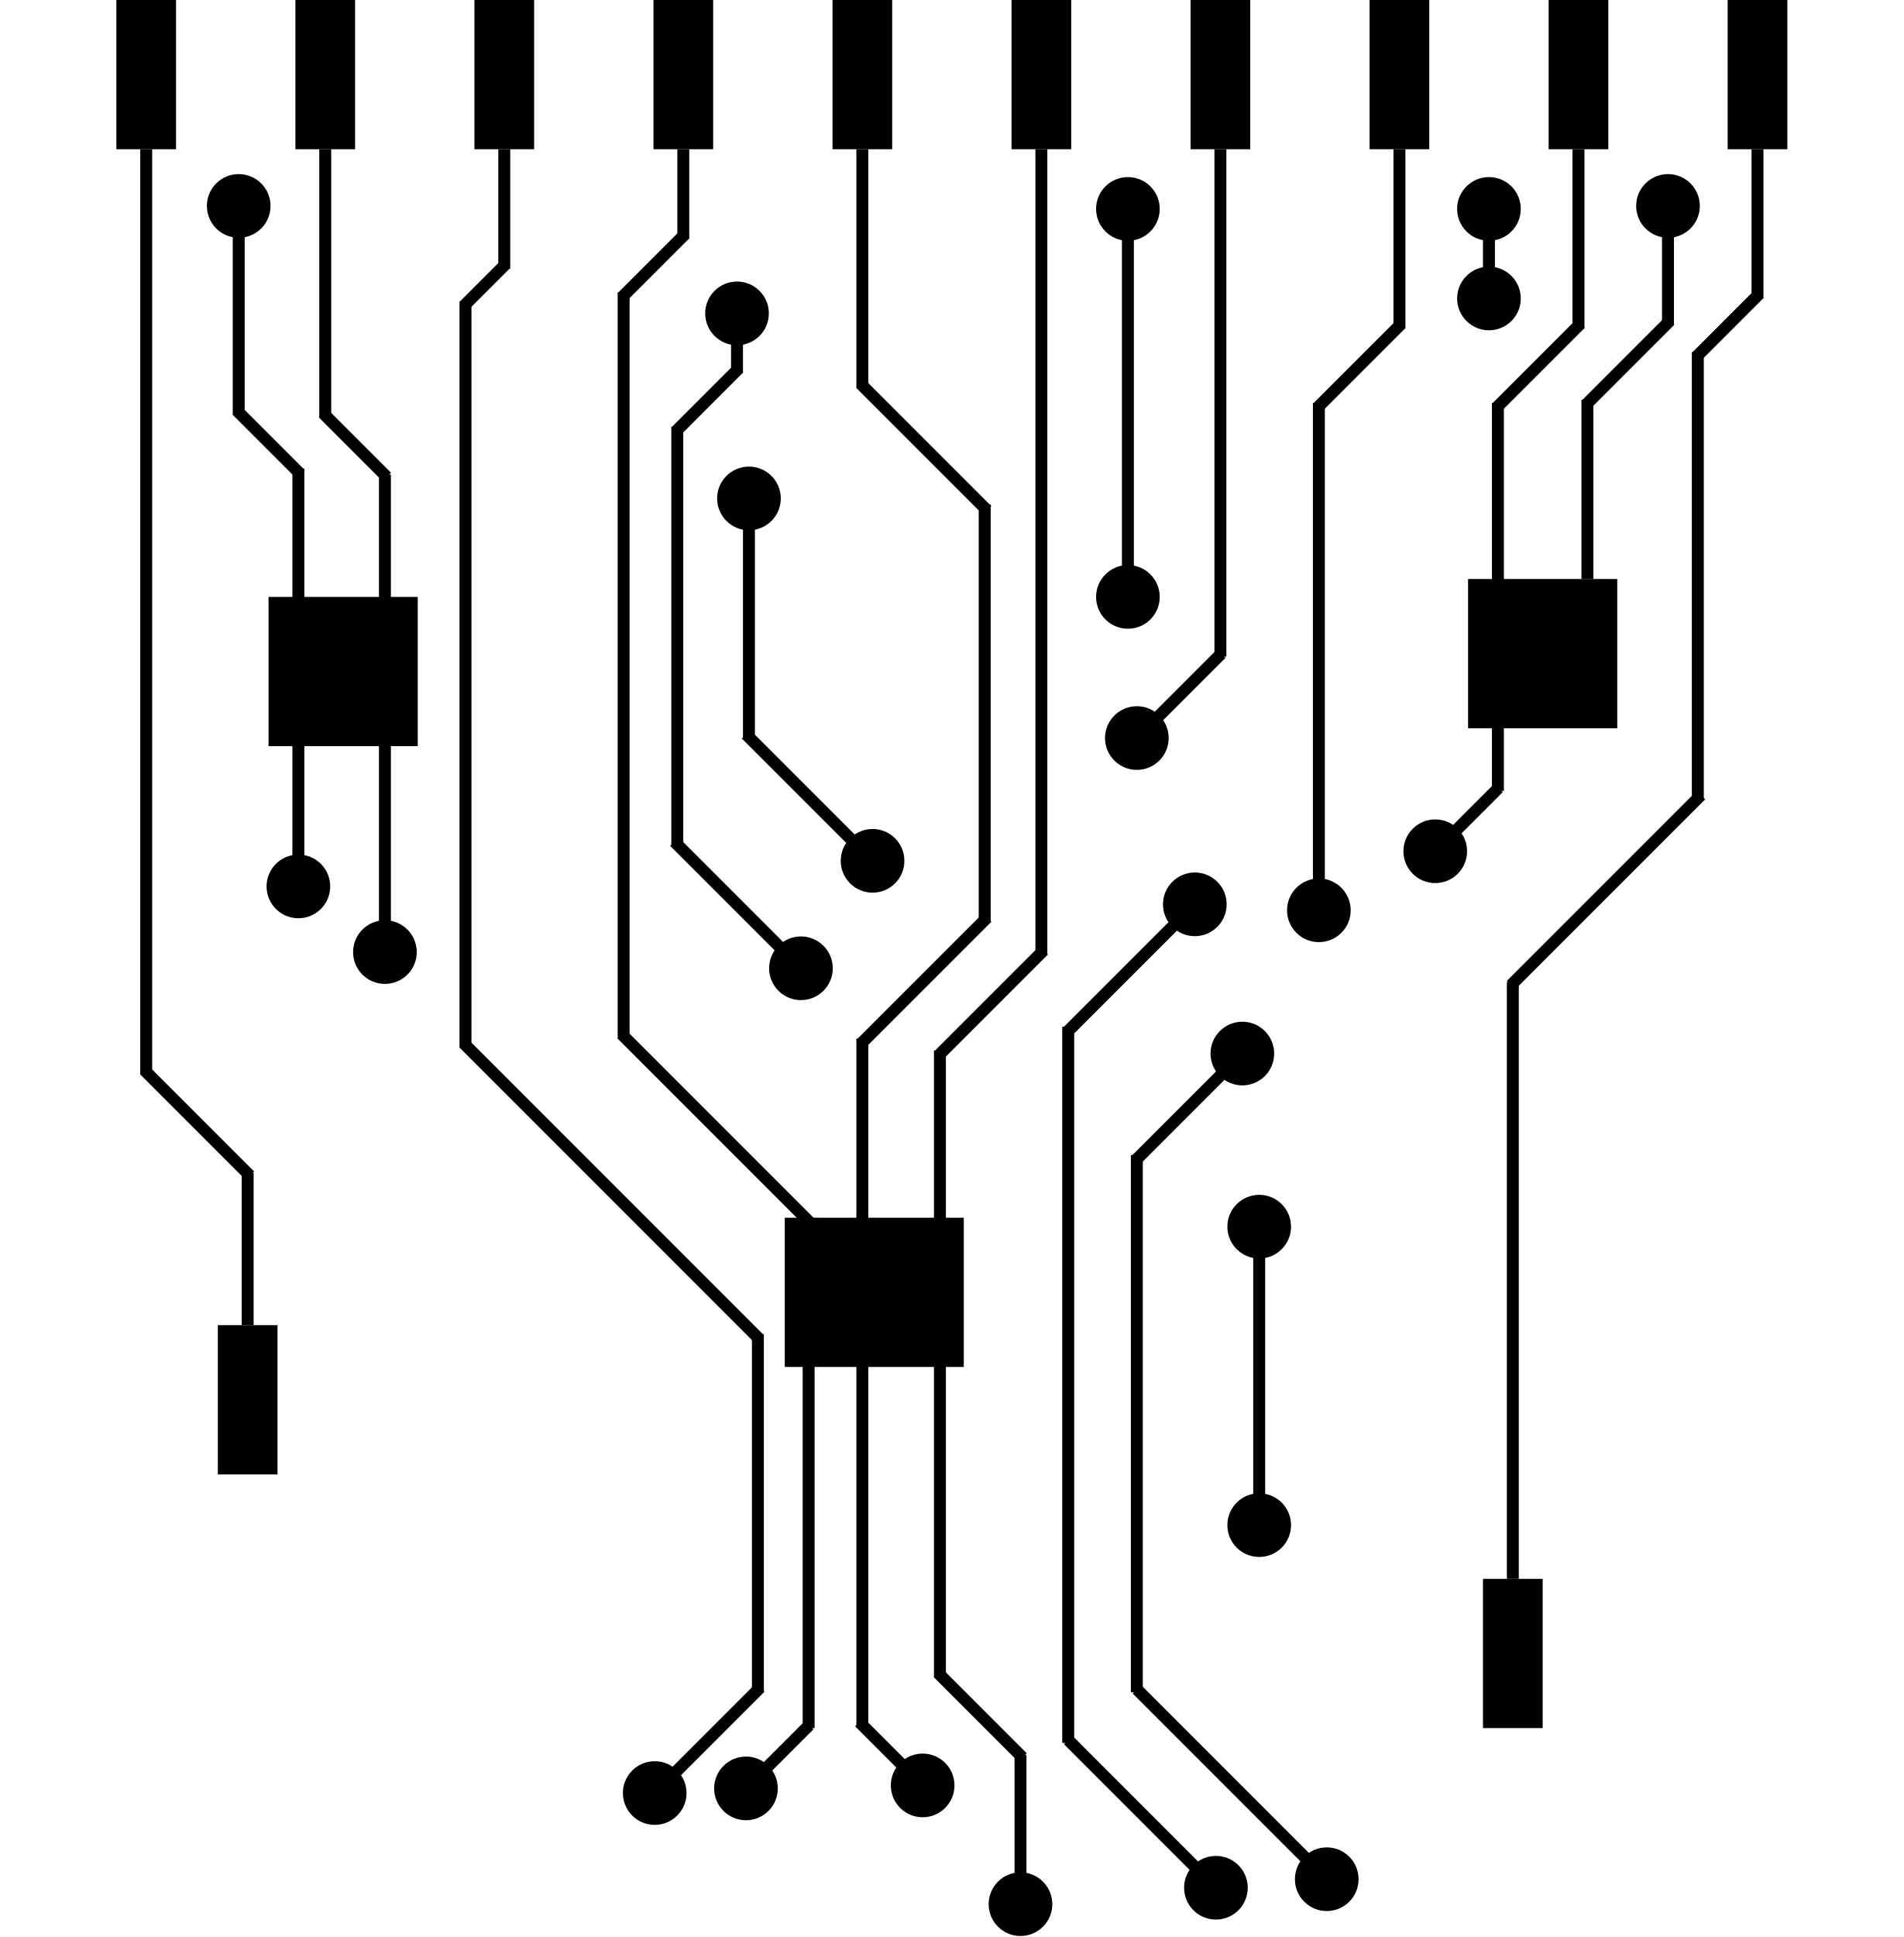
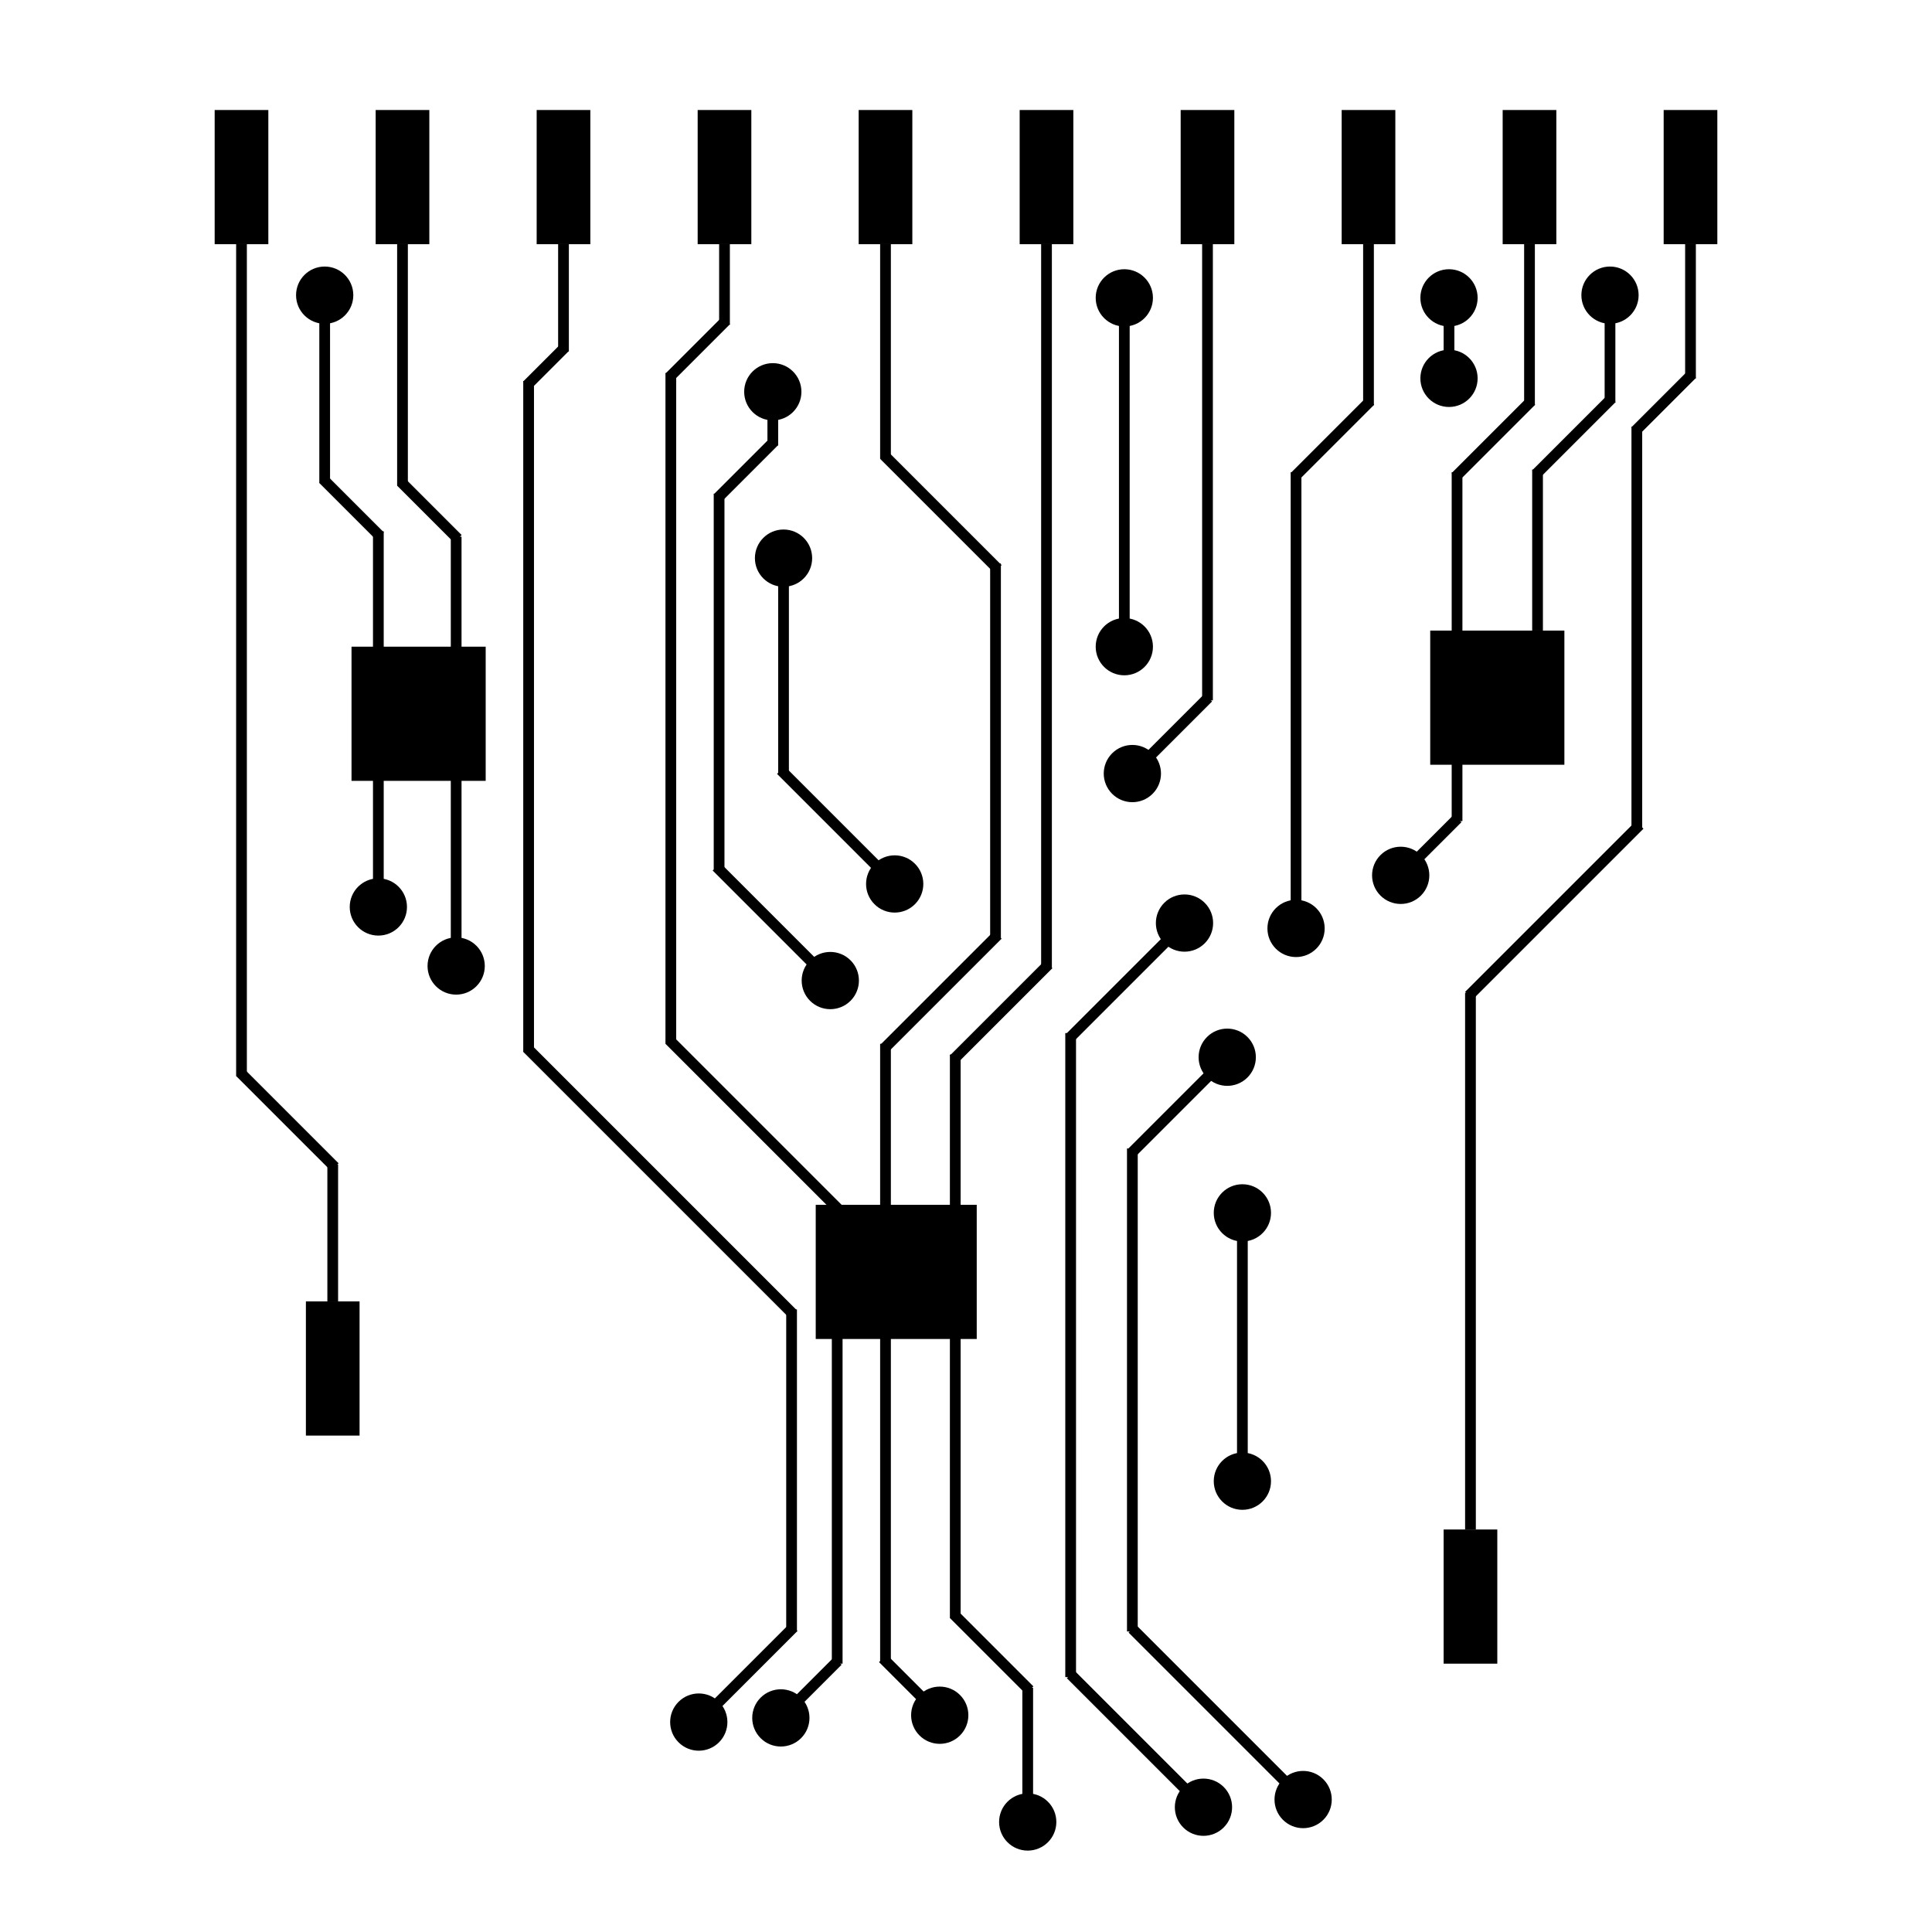
- <svg xmlns="http://www.w3.org/2000/svg" width="638" height="649" viewBox="0 0 638 649" fill="none">
-   <line x1="507" y1="329" x2="507" y2="529" stroke="black" stroke-width="4" />
-   <line x1="570.054" y1="266.414" x2="506.414" y2="330.054" stroke="black" stroke-width="4" />
-   <line x1="569" y1="118" x2="569" y2="268" stroke="black" stroke-width="4" />
-   <line x1="589.627" y1="98.414" x2="568.414" y2="119.627" stroke="black" stroke-width="4" />
-   <line x1="589" y1="50" x2="589" y2="100" stroke="black" stroke-width="4" />
-   <line x1="532" y1="134" x2="532" y2="194" stroke="black" stroke-width="4" />
-   <line x1="559.698" y1="107.414" x2="531.414" y2="135.698" stroke="black" stroke-width="4" />
-   <path d="M559 58.333C553.109 58.333 548.333 63.109 548.333 69C548.333 74.891 553.109 79.667 559 79.667C564.891 79.667 569.667 74.891 569.667 69C569.667 63.109 564.891 58.333 559 58.333ZM559 69H557V109H559H561V69H559Z" fill="black" />
-   <path d="M488.542 277.671C484.377 273.505 477.623 273.505 473.457 277.671C469.292 281.836 469.292 288.59 473.457 292.756C477.623 296.921 484.377 296.921 488.542 292.756C492.708 288.59 492.708 281.836 488.542 277.671ZM502.213 264L500.799 262.586L479.586 283.799L481 285.213L482.414 286.627L503.627 265.414L502.213 264Z" fill="black" />
-   <line x1="502" y1="135" x2="502" y2="265" stroke="black" stroke-width="4" />
-   <line x1="529.698" y1="108.414" x2="501.414" y2="136.698" stroke="black" stroke-width="4" />
-   <line x1="529" y1="50" x2="529" y2="110" stroke="black" stroke-width="4" />
-   <path d="M499 59.333C493.109 59.333 488.333 64.109 488.333 70C488.333 75.891 493.109 80.667 499 80.667C504.891 80.667 509.667 75.891 509.667 70C509.667 64.109 504.891 59.333 499 59.333ZM499 89.333C493.109 89.333 488.333 94.109 488.333 100C488.333 105.891 493.109 110.667 499 110.667C504.891 110.667 509.667 105.891 509.667 100C509.667 94.109 504.891 89.333 499 89.333ZM499 70H497V100H499H501V70H499Z" fill="black" />
-   <path d="M442 294.333C436.109 294.333 431.333 299.109 431.333 305C431.333 310.891 436.109 315.667 442 315.667C447.891 315.667 452.667 310.891 452.667 305C452.667 299.109 447.891 294.333 442 294.333ZM442 135H440V305H442H444V135H442Z" fill="black" />
-   <line x1="469.698" y1="108.414" x2="441.414" y2="136.698" stroke="black" stroke-width="4" />
-   <line x1="469" y1="50" x2="469" y2="110" stroke="black" stroke-width="4" />
-   <path d="M422 400.333C416.109 400.333 411.333 405.109 411.333 411C411.333 416.891 416.109 421.667 422 421.667C427.891 421.667 432.667 416.891 432.667 411C432.667 405.109 427.891 400.333 422 400.333ZM422 500.333C416.109 500.333 411.333 505.109 411.333 511C411.333 516.891 416.109 521.667 422 521.667C427.891 521.667 432.667 516.891 432.667 511C432.667 505.109 427.891 500.333 422 500.333ZM422 411H420V511H422H424V411H422Z" fill="black" />
-   <path d="M437.097 622.097C432.932 626.263 432.932 633.016 437.097 637.182C441.263 641.348 448.016 641.348 452.182 637.182C456.348 633.016 456.348 626.263 452.182 622.097C448.016 617.932 441.263 617.932 437.097 622.097ZM381 566L379.586 567.414L443.225 631.054L444.64 629.64L446.054 628.225L382.414 564.586L381 566Z" fill="black" />
-   <line x1="381" y1="387" x2="381" y2="567" stroke="black" stroke-width="4" />
-   <path d="M423.898 345.458C419.732 341.292 412.978 341.292 408.813 345.458C404.647 349.623 404.647 356.377 408.813 360.542C412.978 364.708 419.732 364.708 423.898 360.542C428.063 356.377 428.063 349.623 423.898 345.458ZM416.355 353L414.941 351.586L379.586 386.941L381 388.355L382.414 389.77L417.769 354.414L416.355 353Z" fill="black" />
-   <path d="M399.955 624.955C395.789 629.121 395.789 635.874 399.955 640.04C404.121 644.206 410.874 644.206 415.04 640.04C419.206 635.874 419.206 629.121 415.04 624.955C410.874 620.789 404.121 620.789 399.955 624.955ZM358 583L356.586 584.414L406.083 633.912L407.497 632.497L408.912 631.083L359.414 581.586L358 583Z" fill="black" />
-   <line x1="358" y1="344" x2="358" y2="584" stroke="black" stroke-width="4" />
-   <path d="M407.969 295.458C403.803 291.292 397.05 291.292 392.884 295.458C388.718 299.623 388.718 306.377 392.884 310.542C397.05 314.708 403.803 314.708 407.969 310.542C412.135 306.377 412.135 299.623 407.969 295.458ZM400.427 303L399.012 301.586L356.586 344.012L358 345.426L359.414 346.841L401.841 304.414L400.427 303Z" fill="black" />
-   <path d="M388.542 239.742C384.377 235.576 377.623 235.576 373.457 239.742C369.292 243.907 369.292 250.661 373.457 254.827C377.623 258.992 384.377 258.992 388.542 254.827C392.708 250.661 392.708 243.907 388.542 239.742ZM409.284 219L407.87 217.586L379.586 245.87L381 247.284L382.414 248.698L410.698 220.414L409.284 219Z" fill="black" />
-   <line x1="409" y1="50" x2="409" y2="220" stroke="black" stroke-width="4" />
-   <path d="M378 59.333C372.109 59.333 367.333 64.109 367.333 70C367.333 75.891 372.109 80.667 378 80.667C383.891 80.667 388.667 75.891 388.667 70C388.667 64.109 383.891 59.333 378 59.333ZM378 189.333C372.109 189.333 367.333 194.109 367.333 200C367.333 205.891 372.109 210.667 378 210.667C383.891 210.667 388.667 205.891 388.667 200C388.667 194.109 383.891 189.333 378 189.333ZM378 70H376V200H378H380V70H378Z" fill="black" />
-   <path d="M342 627.333C336.109 627.333 331.333 632.109 331.333 638C331.333 643.891 336.109 648.667 342 648.667C347.891 648.667 352.667 643.891 352.667 638C352.667 632.109 347.891 627.333 342 627.333ZM342 588H340V638H342H344V588H342Z" fill="black" />
-   <line x1="314.414" y1="560.586" x2="342.698" y2="588.87" stroke="black" stroke-width="4" />
-   <line x1="315" y1="352" x2="315" y2="562" stroke="black" stroke-width="4" />
-   <line x1="349.769" y1="318.414" x2="314.414" y2="353.77" stroke="black" stroke-width="4" />
-   <line x1="349" y1="50" x2="349" y2="320" stroke="black" stroke-width="4" />
-   <path d="M301.671 590.671C297.505 594.836 297.505 601.59 301.671 605.756C305.836 609.921 312.59 609.921 316.756 605.756C320.921 601.59 320.921 594.836 316.756 590.671C312.59 586.505 305.836 586.505 301.671 590.671ZM288 577L286.586 578.414L307.799 599.627L309.213 598.213L310.627 596.799L289.414 575.586L288 577Z" fill="black" />
-   <line x1="289" y1="348" x2="289" y2="578" stroke="black" stroke-width="4" />
-   <line x1="330.841" y1="307.414" x2="288.414" y2="349.841" stroke="black" stroke-width="4" />
-   <line x1="330" y1="169" x2="330" y2="309" stroke="black" stroke-width="4" />
-   <line x1="288.414" y1="128.586" x2="330.841" y2="171.012" stroke="black" stroke-width="4" />
-   <line x1="289" y1="50" x2="289" y2="130" stroke="black" stroke-width="4" />
-   <path d="M299.969 295.969C304.135 291.803 304.135 285.049 299.969 280.884C295.803 276.718 289.05 276.718 284.884 280.884C280.718 285.049 280.718 291.803 284.884 295.969C289.05 300.134 295.803 300.134 299.969 295.969ZM292.427 288.426L293.841 287.012L251.414 244.586L250 246L248.586 247.414L291.012 289.84L292.427 288.426Z" fill="black" />
-   <path d="M251 156.333C245.109 156.333 240.333 161.109 240.333 167C240.333 172.891 245.109 177.667 251 177.667C256.891 177.667 261.667 172.891 261.667 167C261.667 161.109 256.891 156.333 251 156.333ZM251 167H249V247H251H253V167H251Z" fill="black" />
-   <path d="M275.969 331.969C280.135 327.803 280.135 321.049 275.969 316.884C271.803 312.718 265.05 312.718 260.884 316.884C256.718 321.049 256.718 327.803 260.884 331.969C265.05 336.134 271.803 336.134 275.969 331.969ZM268.427 324.426L269.841 323.012L227.414 280.586L226 282L224.586 283.414L267.012 325.84L268.427 324.426Z" fill="black" />
-   <line x1="226.986" y1="142.992" x2="226.986" y2="282.992" stroke="black" stroke-width="4" />
-   <line x1="247.627" y1="123.414" x2="226.414" y2="144.627" stroke="black" stroke-width="4" />
-   <path d="M247 94.333C241.109 94.333 236.333 99.109 236.333 105C236.333 110.891 241.109 115.667 247 115.667C252.891 115.667 257.667 110.891 257.667 105C257.667 99.109 252.891 94.333 247 94.333ZM247 105H245V125H247H249V105H247Z" fill="black" />
-   <path d="M257.542 591.671C253.377 587.505 246.623 587.505 242.457 591.671C238.292 595.836 238.292 602.59 242.457 606.756C246.623 610.921 253.377 610.921 257.542 606.756C261.708 602.59 261.708 595.836 257.542 591.671ZM271.213 578L269.799 576.586L248.586 597.799L250 599.213L251.414 600.627L272.627 579.414L271.213 578Z" fill="black" />
-   <line x1="271" y1="409" x2="271" y2="579" stroke="black" stroke-width="4" />
-   <line x1="208.414" y1="346.586" x2="272.054" y2="410.225" stroke="black" stroke-width="4" />
-   <line x1="209" y1="98" x2="209" y2="348" stroke="black" stroke-width="4" />
-   <line x1="229.627" y1="78.414" x2="208.414" y2="99.627" stroke="black" stroke-width="4" />
-   <line x1="229" y1="50" x2="229" y2="80" stroke="black" stroke-width="4" />
-   <path d="M226.957 593.227C222.791 589.061 216.037 589.061 211.872 593.227C207.706 597.393 207.706 604.146 211.872 608.312C216.037 612.477 222.791 612.477 226.957 608.312C231.122 604.146 231.122 597.393 226.957 593.227ZM254.77 565.414L253.355 564L218 599.355L219.414 600.769L220.828 602.184L256.184 566.828L254.77 565.414Z" fill="black" />
-   <line x1="254" y1="447" x2="254" y2="567" stroke="black" stroke-width="4" />
-   <line x1="155.414" y1="349.586" x2="254.409" y2="448.581" stroke="black" stroke-width="4" />
-   <line x1="156" y1="101" x2="156" y2="351" stroke="black" stroke-width="4" />
-   <line x1="169.556" y1="88.414" x2="155.414" y2="102.556" stroke="black" stroke-width="4" />
-   <line x1="169" y1="50" x2="169" y2="90" stroke="black" stroke-width="4" />
-   <path d="M129 308.333C123.109 308.333 118.333 313.109 118.333 319C118.333 324.891 123.109 329.667 129 329.667C134.891 329.667 139.667 324.891 139.667 319C139.667 313.109 134.891 308.333 129 308.333ZM129 159H127L127 319H129H131V159H129Z" fill="black" />
-   <line x1="108.414" y1="138.586" x2="129.627" y2="159.799" stroke="black" stroke-width="4" />
-   <line x1="109" y1="50" x2="109" y2="140" stroke="black" stroke-width="4" />
-   <path d="M100 286.333C94.109 286.333 89.333 291.109 89.333 297C89.333 302.891 94.109 307.667 100 307.667C105.891 307.667 110.667 302.891 110.667 297C110.667 291.109 105.891 286.333 100 286.333ZM100 157H98L98 297H100H102L102 157H100Z" fill="black" />
-   <line x1="79.414" y1="137.586" x2="100.627" y2="158.799" stroke="black" stroke-width="4" />
-   <path d="M80 58.333C74.109 58.333 69.333 63.109 69.333 69C69.333 74.891 74.109 79.667 80 79.667C85.891 79.667 90.667 74.891 90.667 69C90.667 63.109 85.891 58.333 80 58.333ZM80 69H78V139H80H82V69H80Z" fill="black" />
-   <line x1="83" y1="393" x2="83" y2="444" stroke="black" stroke-width="4" />
-   <line x1="48.414" y1="358.586" x2="83.77" y2="393.941" stroke="black" stroke-width="4" />
-   <line x1="49" y1="50" x2="49" y2="360" stroke="black" stroke-width="4" />
-   <rect x="497" y="529" width="20" height="50" fill="black" />
-   <rect x="492" y="194" width="50" height="50" fill="black" />
-   <rect x="263" y="408" width="60" height="50" fill="black" />
-   <rect x="90" y="200" width="50" height="50" fill="black" />
-   <rect x="73" y="444" width="20" height="50" fill="black" />
-   <rect x="579" width="20" height="50" fill="black" />
-   <rect x="519" width="20" height="50" fill="black" />
-   <rect x="459" width="20" height="50" fill="black" />
-   <rect x="399" width="20" height="50" fill="black" />
-   <rect x="339" width="20" height="50" fill="black" />
-   <rect x="279" width="20" height="50" fill="black" />
-   <rect x="219" width="20" height="50" fill="black" />
-   <rect x="159" width="20" height="50" fill="black" />
-   <rect x="99" width="20" height="50" fill="black" />
-   <rect x="39" width="20" height="50" fill="black" />
+ <svg xmlns="http://www.w3.org/2000/svg" width="720" height="720" viewBox="0 0 720 720" fill="none">
+   <line x1="548" y1="370" x2="548" y2="570" stroke="black" stroke-width="4" />
+   <line x1="611.054" y1="307.414" x2="547.414" y2="371.054" stroke="black" stroke-width="4" />
+   <line x1="610" y1="159" x2="610" y2="309" stroke="black" stroke-width="4" />
+   <line x1="630.627" y1="139.414" x2="609.414" y2="160.627" stroke="black" stroke-width="4" />
+   <line x1="630" y1="91" x2="630" y2="141" stroke="black" stroke-width="4" />
+   <line x1="573" y1="175" x2="573" y2="235" stroke="black" stroke-width="4" />
+   <line x1="600.698" y1="148.414" x2="572.414" y2="176.698" stroke="black" stroke-width="4" />
+   <path d="M600 99.333C594.109 99.333 589.333 104.109 589.333 110C589.333 115.891 594.109 120.667 600 120.667C605.891 120.667 610.667 115.891 610.667 110C610.667 104.109 605.891 99.333 600 99.333ZM600 110H598V150H600H602V110H600Z" fill="black" />
+   <path d="M529.542 318.671C525.377 314.505 518.623 314.505 514.457 318.671C510.292 322.836 510.292 329.59 514.457 333.756C518.623 337.921 525.377 337.921 529.542 333.756C533.708 329.59 533.708 322.836 529.542 318.671ZM543.213 305L541.799 303.586L520.585 324.799L522 326.213L523.414 327.627L544.627 306.414L543.213 305Z" fill="black" />
+   <line x1="543" y1="176" x2="543" y2="306" stroke="black" stroke-width="4" />
+   <line x1="570.698" y1="149.414" x2="542.414" y2="177.698" stroke="black" stroke-width="4" />
+   <line x1="570" y1="91" x2="570" y2="151" stroke="black" stroke-width="4" />
+   <path d="M540 100.333C534.109 100.333 529.333 105.109 529.333 111C529.333 116.891 534.109 121.667 540 121.667C545.891 121.667 550.667 116.891 550.667 111C550.667 105.109 545.891 100.333 540 100.333ZM540 130.333C534.109 130.333 529.333 135.109 529.333 141C529.333 146.891 534.109 151.667 540 151.667C545.891 151.667 550.667 146.891 550.667 141C550.667 135.109 545.891 130.333 540 130.333ZM540 111H538V141H540H542V111H540Z" fill="black" />
+   <path d="M483 335.333C477.109 335.333 472.333 340.109 472.333 346C472.333 351.891 477.109 356.667 483 356.667C488.891 356.667 493.667 351.891 493.667 346C493.667 340.109 488.891 335.333 483 335.333ZM483 176H481V346H483H485V176H483Z" fill="black" />
+   <line x1="510.698" y1="149.414" x2="482.414" y2="177.698" stroke="black" stroke-width="4" />
+   <line x1="510" y1="91" x2="510" y2="151" stroke="black" stroke-width="4" />
+   <path d="M463 441.333C457.109 441.333 452.333 446.109 452.333 452C452.333 457.891 457.109 462.667 463 462.667C468.891 462.667 473.667 457.891 473.667 452C473.667 446.109 468.891 441.333 463 441.333ZM463 541.333C457.109 541.333 452.333 546.109 452.333 552C452.333 557.891 457.109 562.667 463 562.667C468.891 562.667 473.667 557.891 473.667 552C473.667 546.109 468.891 541.333 463 541.333ZM463 452H461V552H463H465V452H463Z" fill="black" />
+   <path d="M478.097 663.097C473.932 667.263 473.932 674.016 478.097 678.182C482.263 682.348 489.016 682.348 493.182 678.182C497.348 674.016 497.348 667.263 493.182 663.097C489.016 658.932 482.263 658.932 478.097 663.097ZM422 607L420.586 608.414L484.225 672.054L485.64 670.64L487.054 669.225L423.414 605.586L422 607Z" fill="black" />
+   <line x1="422" y1="428" x2="422" y2="608" stroke="black" stroke-width="4" />
+   <path d="M464.898 386.458C460.732 382.292 453.979 382.292 449.813 386.458C445.647 390.623 445.647 397.377 449.813 401.542C453.979 405.708 460.732 405.708 464.898 401.542C469.064 397.377 469.064 390.623 464.898 386.458ZM457.355 394L455.941 392.586L420.586 427.941L422 429.355L423.414 430.77L458.77 395.414L457.355 394Z" fill="black" />
+   <path d="M440.955 665.955C436.789 670.121 436.789 676.874 440.955 681.04C445.121 685.206 451.874 685.206 456.04 681.04C460.206 676.874 460.206 670.121 456.04 665.955C451.874 661.789 445.121 661.789 440.955 665.955ZM399 624L397.586 625.414L447.083 674.912L448.497 673.497L449.912 672.083L400.414 622.586L399 624Z" fill="black" />
+   <line x1="399" y1="385" x2="399" y2="625" stroke="black" stroke-width="4" />
+   <path d="M448.969 336.458C444.804 332.292 438.05 332.292 433.884 336.458C429.719 340.623 429.719 347.377 433.884 351.542C438.05 355.708 444.804 355.708 448.969 351.542C453.135 347.377 453.135 340.623 448.969 336.458ZM441.427 344L440.013 342.586L397.586 385.012L399 386.426L400.415 387.841L442.841 345.414L441.427 344Z" fill="black" />
+   <path d="M429.542 280.742C425.377 276.576 418.623 276.576 414.457 280.742C410.292 284.907 410.292 291.661 414.457 295.827C418.623 299.992 425.377 299.992 429.542 295.827C433.708 291.661 433.708 284.907 429.542 280.742ZM450.284 260L448.87 258.586L420.586 286.87L422 288.284L423.414 289.698L451.698 261.414L450.284 260Z" fill="black" />
+   <line x1="450" y1="91" x2="450" y2="261" stroke="black" stroke-width="4" />
+   <path d="M419 100.333C413.109 100.333 408.333 105.109 408.333 111C408.333 116.891 413.109 121.667 419 121.667C424.891 121.667 429.667 116.891 429.667 111C429.667 105.109 424.891 100.333 419 100.333ZM419 230.333C413.109 230.333 408.333 235.109 408.333 241C408.333 246.891 413.109 251.667 419 251.667C424.891 251.667 429.667 246.891 429.667 241C429.667 235.109 424.891 230.333 419 230.333ZM419 111H417V241H419H421V111H419Z" fill="black" />
+   <path d="M383 668.333C377.109 668.333 372.333 673.109 372.333 679C372.333 684.891 377.109 689.667 383 689.667C388.891 689.667 393.667 684.891 393.667 679C393.667 673.109 388.891 668.333 383 668.333ZM383 629H381V679H383H385V629H383Z" fill="black" />
+   <line x1="355.414" y1="601.586" x2="383.698" y2="629.87" stroke="black" stroke-width="4" />
+   <line x1="356" y1="393" x2="356" y2="603" stroke="black" stroke-width="4" />
+   <line x1="390.77" y1="359.414" x2="355.414" y2="394.77" stroke="black" stroke-width="4" />
+   <line x1="390" y1="91" x2="390" y2="361" stroke="black" stroke-width="4" />
+   <path d="M342.671 631.671C338.505 635.836 338.505 642.59 342.671 646.756C346.836 650.921 353.59 650.921 357.756 646.756C361.921 642.59 361.921 635.836 357.756 631.671C353.59 627.505 346.836 627.505 342.671 631.671ZM329 618L327.586 619.414L348.799 640.627L350.213 639.213L351.627 637.799L330.414 616.586L329 618Z" fill="black" />
+   <line x1="330" y1="389" x2="330" y2="619" stroke="black" stroke-width="4" />
+   <line x1="371.841" y1="348.414" x2="329.415" y2="390.841" stroke="black" stroke-width="4" />
+   <line x1="371" y1="210" x2="371" y2="350" stroke="black" stroke-width="4" />
+   <line x1="329.414" y1="169.586" x2="371.841" y2="212.012" stroke="black" stroke-width="4" />
+   <line x1="330" y1="91" x2="330" y2="171" stroke="black" stroke-width="4" />
+   <path d="M340.969 336.969C345.135 332.803 345.135 326.049 340.969 321.884C336.804 317.718 330.05 317.718 325.884 321.884C321.719 326.049 321.719 332.803 325.884 336.969C330.05 341.134 336.804 341.134 340.969 336.969ZM333.427 329.426L334.841 328.012L292.415 285.586L291 287L289.586 288.414L332.013 330.84L333.427 329.426Z" fill="black" />
+   <path d="M292 197.333C286.109 197.333 281.333 202.109 281.333 208C281.333 213.891 286.109 218.667 292 218.667C297.891 218.667 302.667 213.891 302.667 208C302.667 202.109 297.891 197.333 292 197.333ZM292 208H290V288H292H294V208H292Z" fill="black" />
+   <path d="M316.969 372.969C321.135 368.803 321.135 362.049 316.969 357.884C312.804 353.718 306.05 353.718 301.884 357.884C297.719 362.049 297.719 368.803 301.884 372.969C306.05 377.134 312.804 377.134 316.969 372.969ZM309.427 365.426L310.841 364.012L268.415 321.586L267 323L265.586 324.414L308.013 366.84L309.427 365.426Z" fill="black" />
+   <line x1="267.986" y1="183.992" x2="267.986" y2="323.992" stroke="black" stroke-width="4" />
+   <line x1="288.627" y1="164.414" x2="267.414" y2="185.627" stroke="black" stroke-width="4" />
+   <path d="M288 135.333C282.109 135.333 277.333 140.109 277.333 146C277.333 151.891 282.109 156.667 288 156.667C293.891 156.667 298.667 151.891 298.667 146C298.667 140.109 293.891 135.333 288 135.333ZM288 146H286V166H288H290V146H288Z" fill="black" />
+   <path d="M298.542 632.671C294.377 628.505 287.623 628.505 283.457 632.671C279.292 636.836 279.292 643.59 283.457 647.756C287.623 651.921 294.377 651.921 298.542 647.756C302.708 643.59 302.708 636.836 298.542 632.671ZM312.213 619L310.799 617.586L289.585 638.799L291 640.213L292.414 641.627L313.627 620.414L312.213 619Z" fill="black" />
+   <line x1="312" y1="450" x2="312" y2="620" stroke="black" stroke-width="4" />
+   <line x1="249.414" y1="387.586" x2="313.054" y2="451.225" stroke="black" stroke-width="4" />
+   <line x1="250" y1="139" x2="250" y2="389" stroke="black" stroke-width="4" />
+   <line x1="270.627" y1="119.414" x2="249.414" y2="140.627" stroke="black" stroke-width="4" />
+   <line x1="270" y1="91" x2="270" y2="121" stroke="black" stroke-width="4" />
+   <path d="M267.957 634.227C263.791 630.061 257.037 630.061 252.872 634.227C248.706 638.393 248.706 645.146 252.872 649.312C257.037 653.477 263.791 653.477 267.957 649.312C272.122 645.146 272.122 638.393 267.957 634.227ZM295.77 606.414L294.355 605L259 640.355L260.414 641.769L261.828 643.184L297.184 607.828L295.77 606.414Z" fill="black" />
+   <line x1="295" y1="488" x2="295" y2="608" stroke="black" stroke-width="4" />
+   <line x1="196.414" y1="390.586" x2="295.409" y2="489.581" stroke="black" stroke-width="4" />
+   <line x1="197" y1="142" x2="197" y2="392" stroke="black" stroke-width="4" />
+   <line x1="210.556" y1="129.414" x2="196.414" y2="143.556" stroke="black" stroke-width="4" />
+   <line x1="210" y1="91" x2="210" y2="131" stroke="black" stroke-width="4" />
+   <path d="M170 349.333C164.109 349.333 159.333 354.109 159.333 360C159.333 365.891 164.109 370.667 170 370.667C175.891 370.667 180.667 365.891 180.667 360C180.667 354.109 175.891 349.333 170 349.333ZM170 200H168V360H170H172V200H170Z" fill="black" />
+   <line x1="149.414" y1="179.586" x2="170.627" y2="200.799" stroke="black" stroke-width="4" />
+   <line x1="150" y1="91" x2="150" y2="181" stroke="black" stroke-width="4" />
+   <path d="M141 327.333C135.109 327.333 130.333 332.109 130.333 338C130.333 343.891 135.109 348.667 141 348.667C146.891 348.667 151.667 343.891 151.667 338C151.667 332.109 146.891 327.333 141 327.333ZM141 198H139L139 338H141H143L143 198H141Z" fill="black" />
+   <line x1="120.414" y1="178.586" x2="141.627" y2="199.799" stroke="black" stroke-width="4" />
+   <path d="M121 99.333C115.109 99.333 110.333 104.109 110.333 110C110.333 115.891 115.109 120.667 121 120.667C126.891 120.667 131.667 115.891 131.667 110C131.667 104.109 126.891 99.333 121 99.333ZM121 110H119V180H121H123V110H121Z" fill="black" />
+   <line x1="124" y1="434" x2="124" y2="485" stroke="black" stroke-width="4" />
+   <line x1="89.414" y1="399.586" x2="124.77" y2="434.941" stroke="black" stroke-width="4" />
+   <line x1="90" y1="91" x2="90" y2="401" stroke="black" stroke-width="4" />
+   <rect x="538" y="570" width="20" height="50" fill="black" />
+   <rect x="533" y="235" width="50" height="50" fill="black" />
+   <rect x="304" y="449" width="60" height="50" fill="black" />
+   <rect x="131" y="241" width="50" height="50" fill="black" />
+   <rect x="114" y="485" width="20" height="50" fill="black" />
+   <rect x="620" y="41" width="20" height="50" fill="black" />
+   <rect x="560" y="41" width="20" height="50" fill="black" />
+   <rect x="500" y="41" width="20" height="50" fill="black" />
+   <rect x="440" y="41" width="20" height="50" fill="black" />
+   <rect x="380" y="41" width="20" height="50" fill="black" />
+   <rect x="320" y="41" width="20" height="50" fill="black" />
+   <rect x="260" y="41" width="20" height="50" fill="black" />
+   <rect x="200" y="41" width="20" height="50" fill="black" />
+   <rect x="140" y="41" width="20" height="50" fill="black" />
+   <rect x="80" y="41" width="20" height="50" fill="black" />
</svg>
